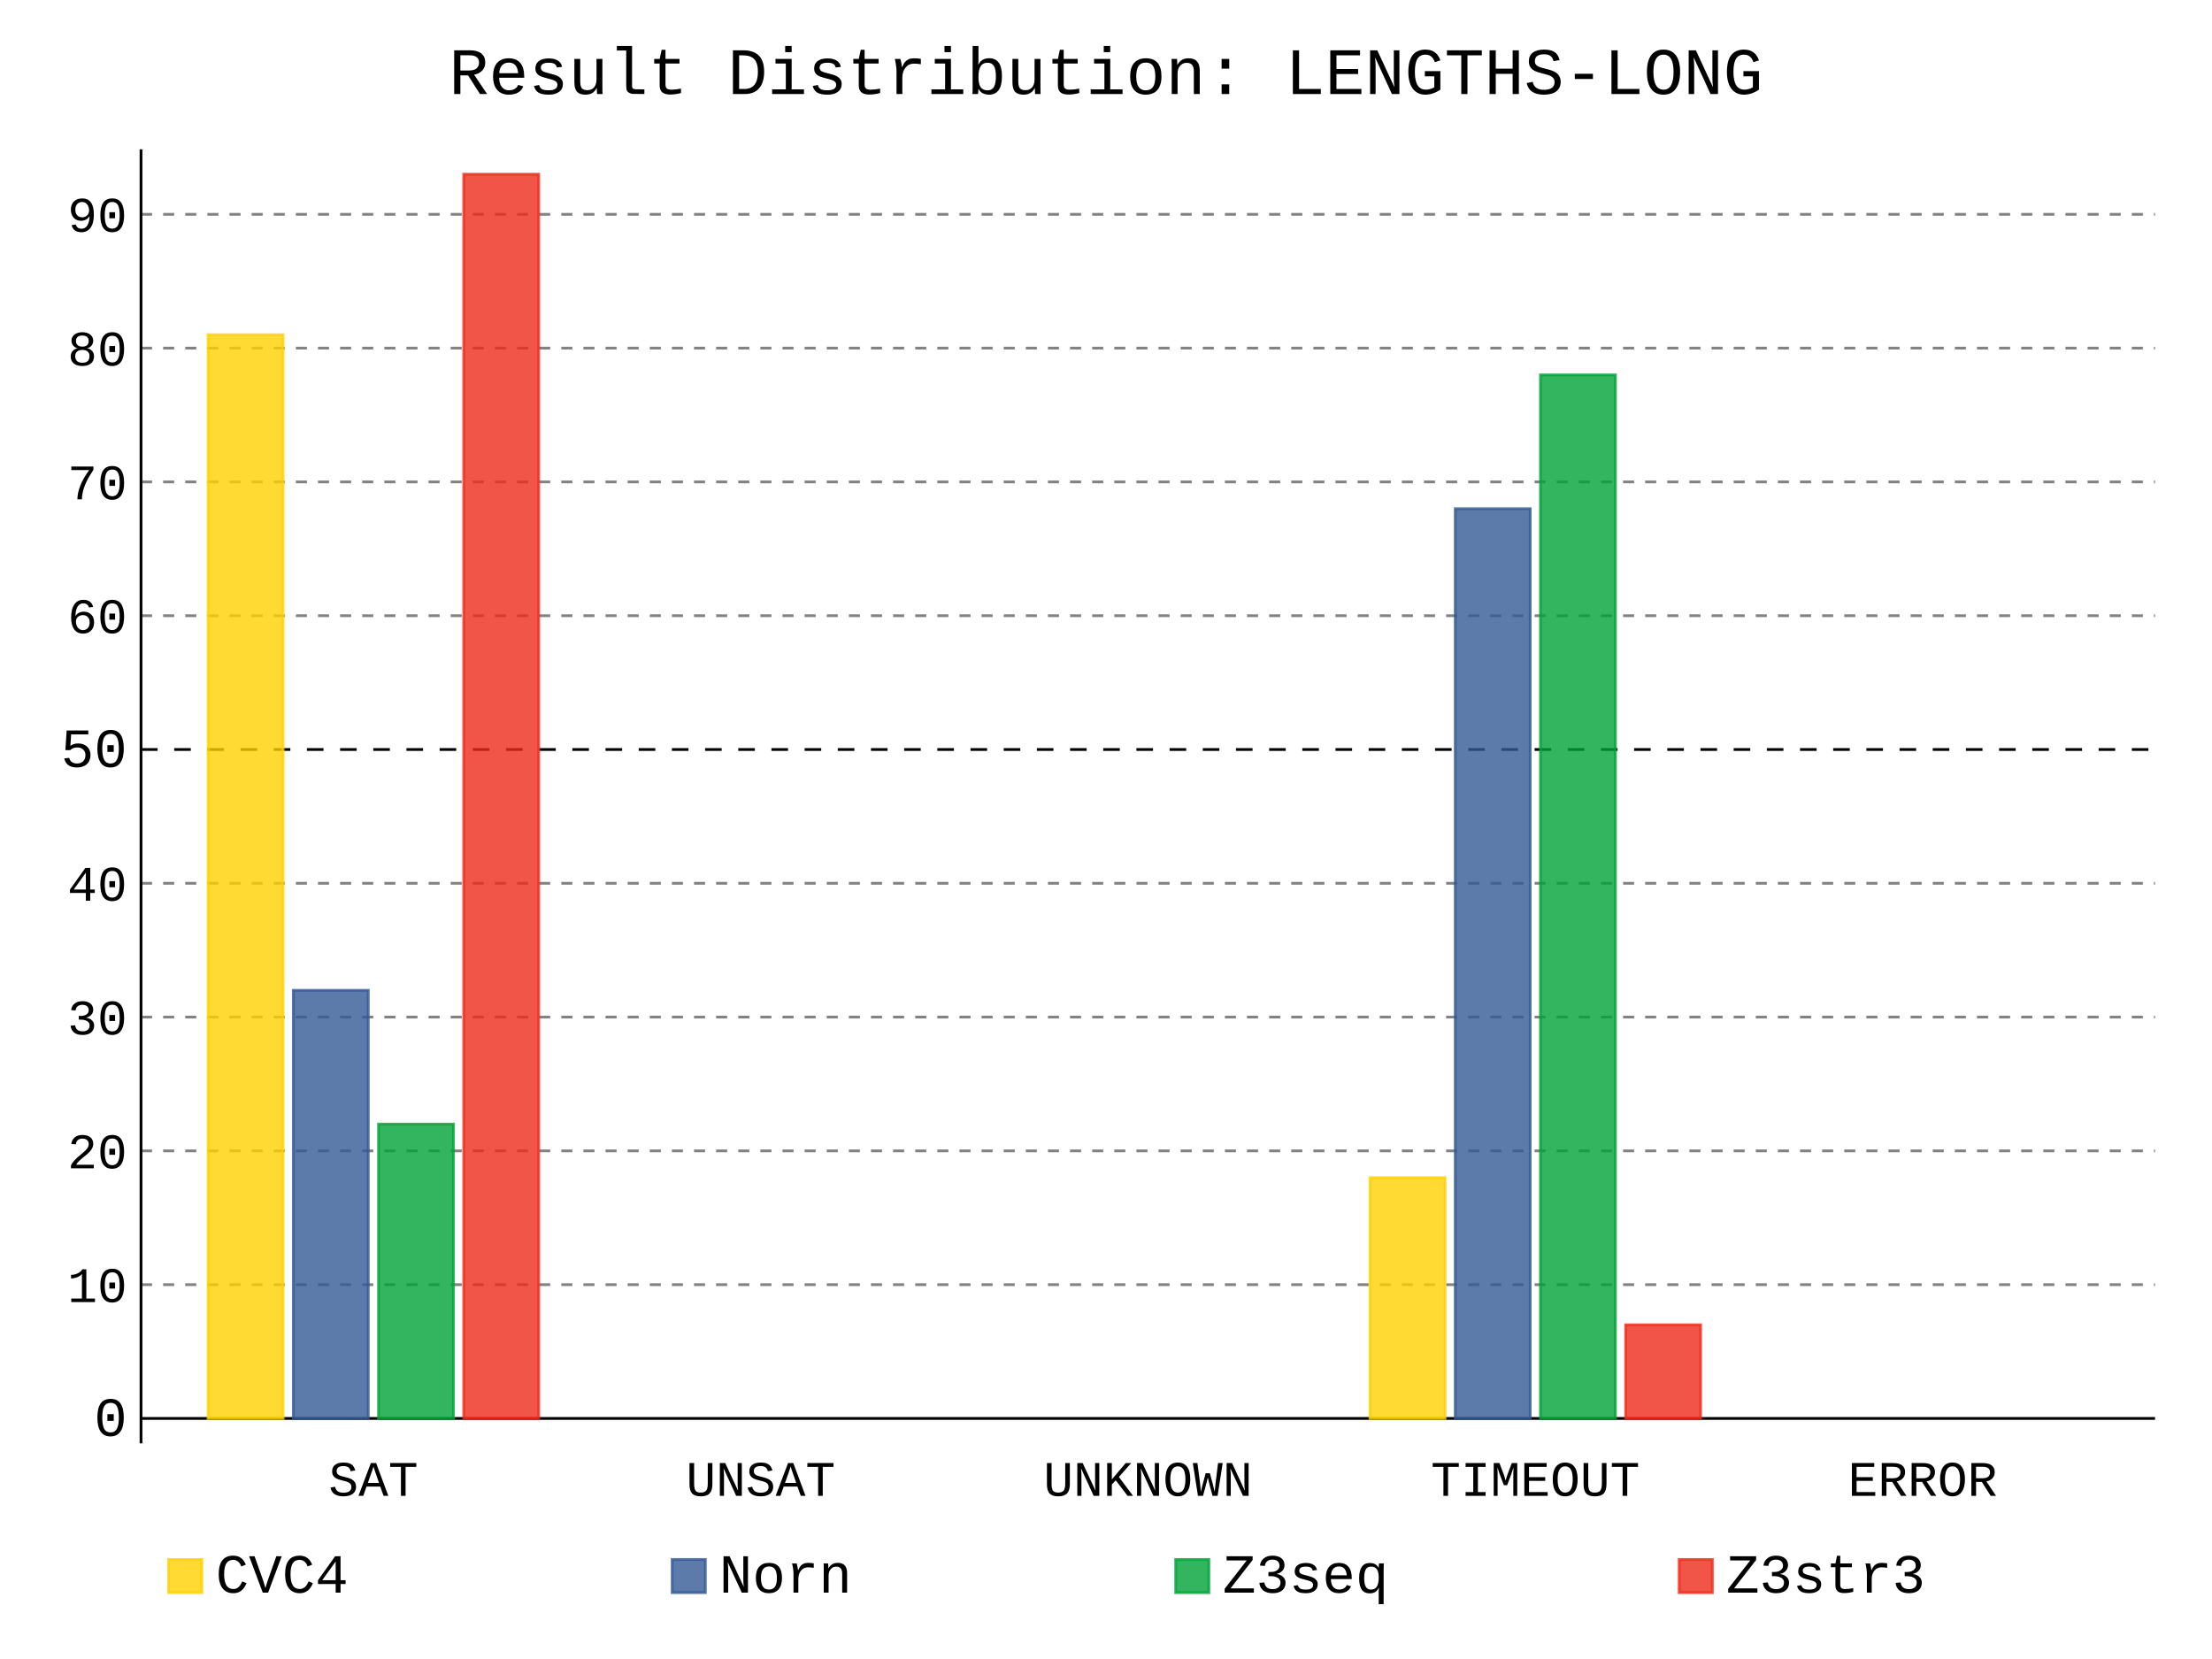
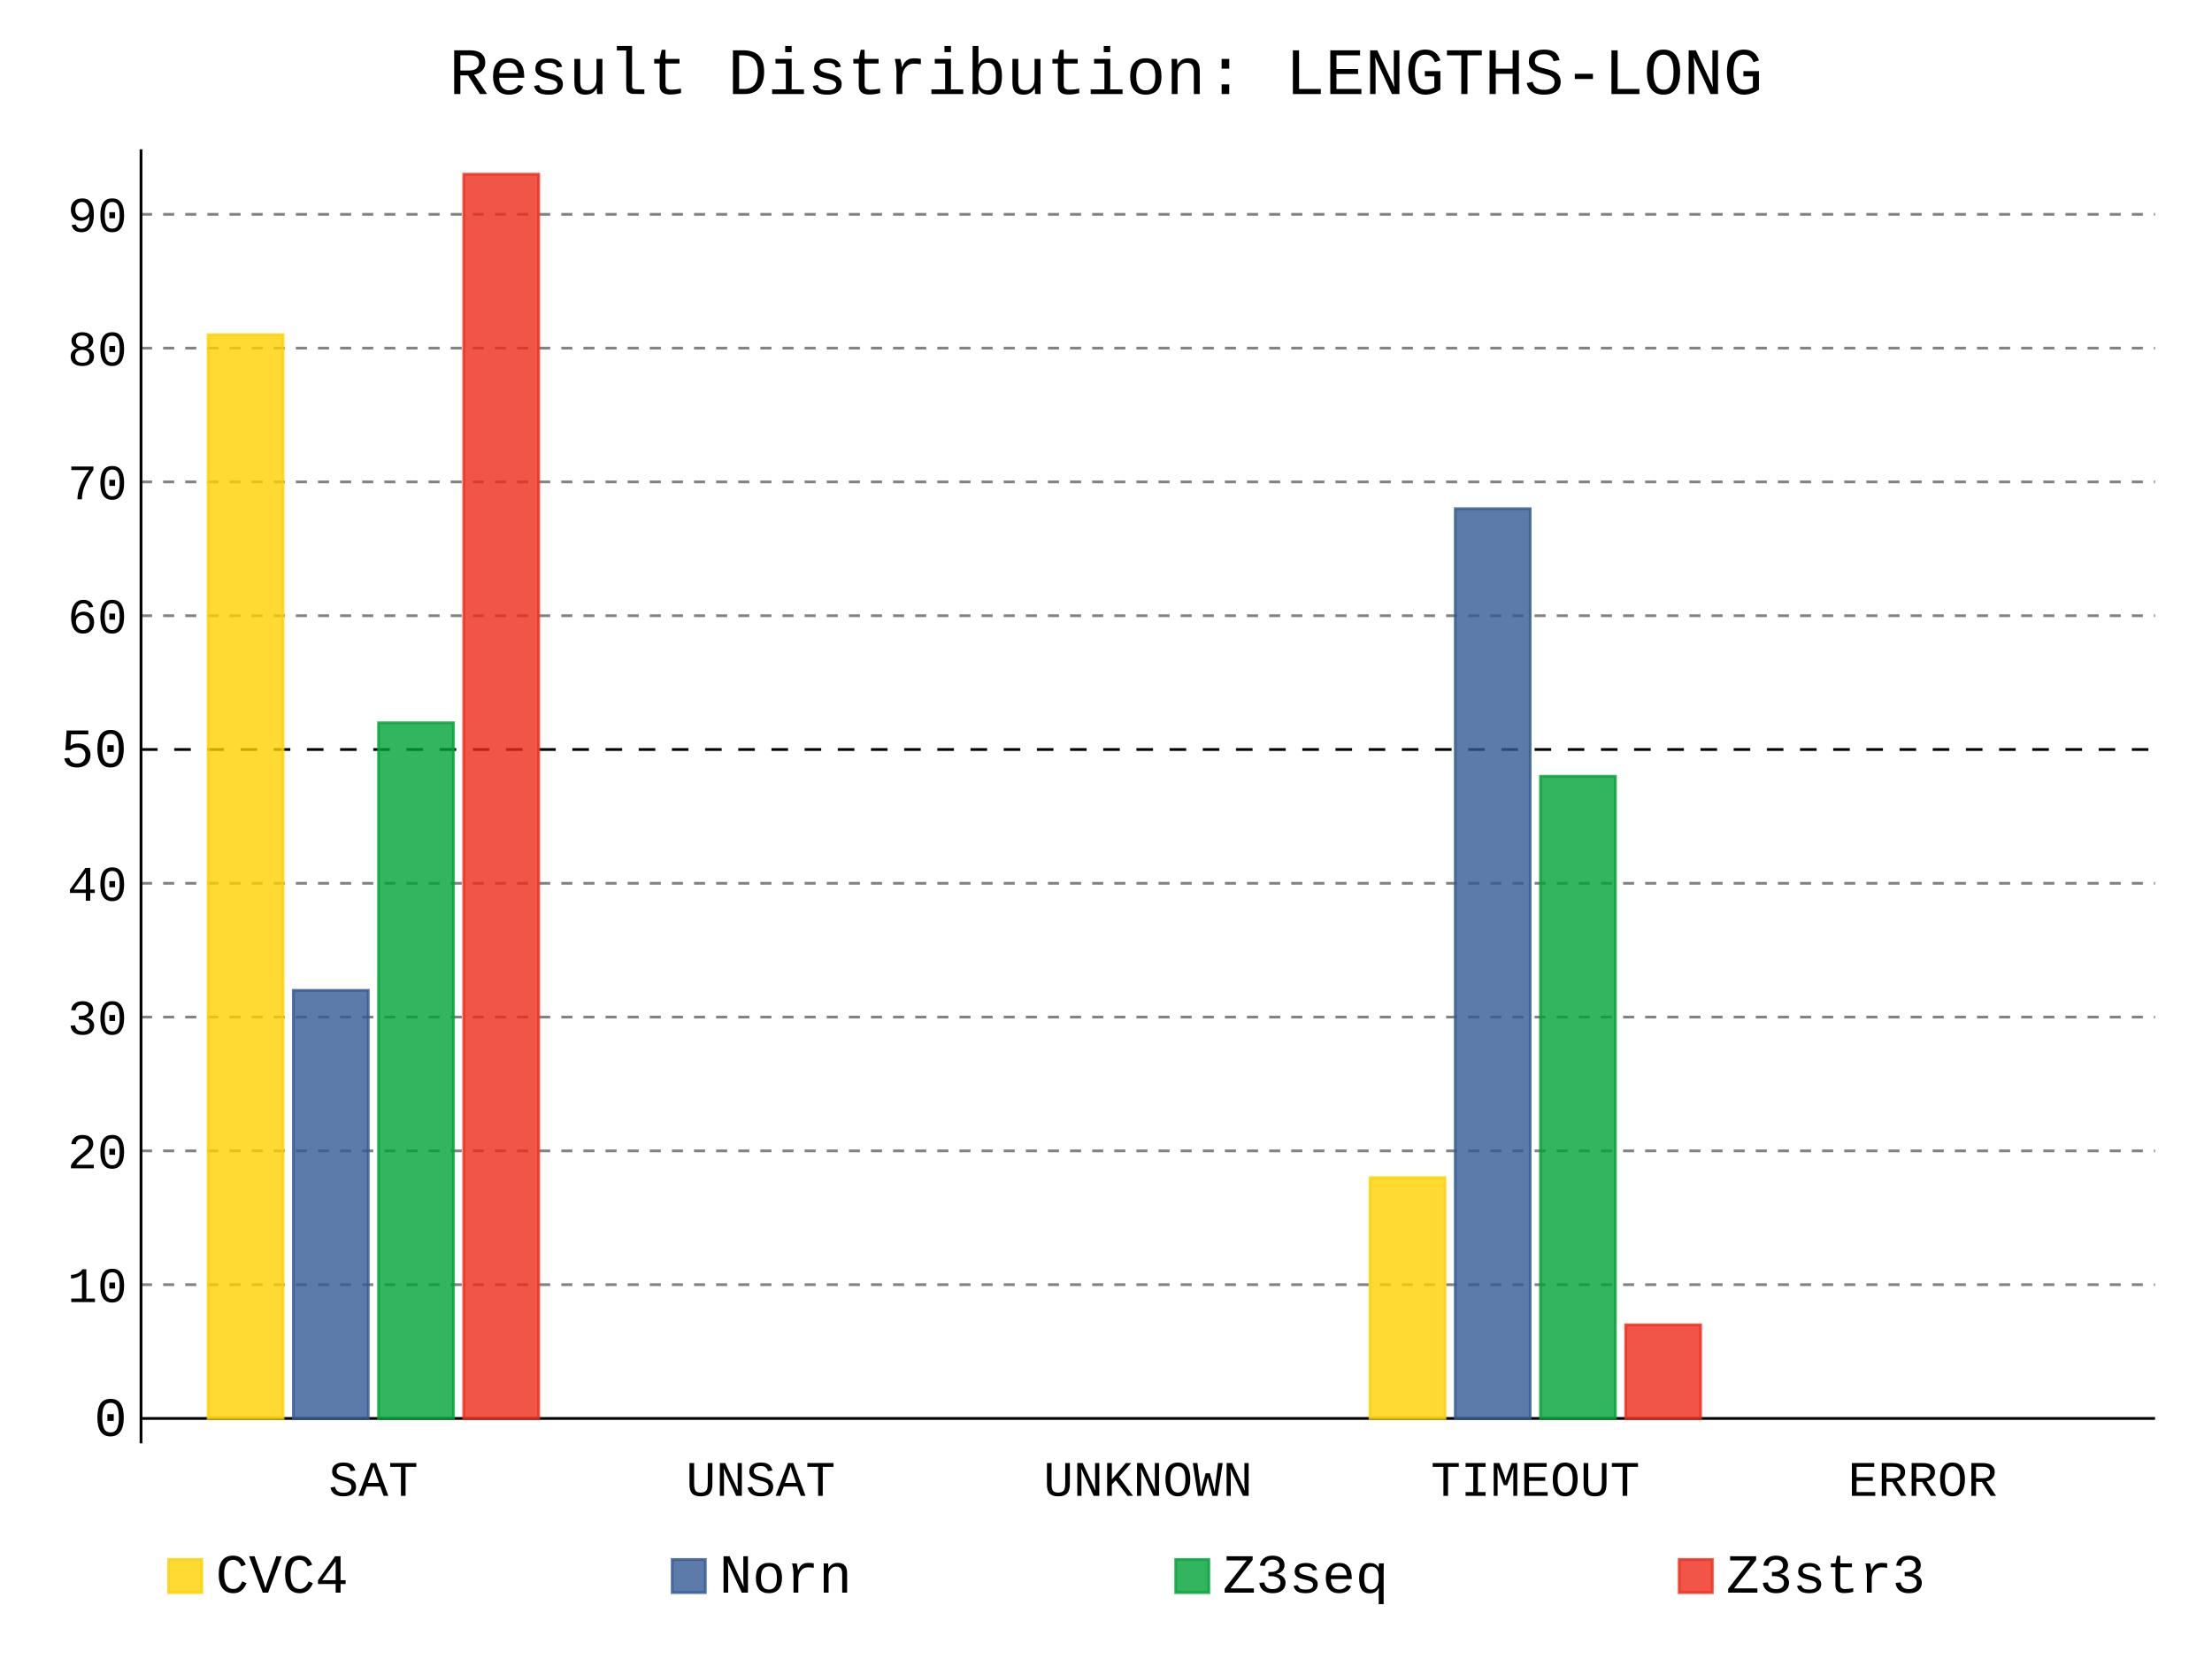
- <svg xmlns="http://www.w3.org/2000/svg" id="chart-153f89a9-3ad4-4ede-ad81-95aa46a3c8f0" class="pygal-chart" viewBox="0 0 800 600">
+ <svg xmlns="http://www.w3.org/2000/svg" id="chart-f70496a1-6785-4781-ad4b-a9936082eae1" class="pygal-chart" viewBox="0 0 800 600">
  <defs>
-     <style type="text/css">#chart-153f89a9-3ad4-4ede-ad81-95aa46a3c8f0{-webkit-user-select:none;-webkit-font-smoothing:antialiased;font-family:Consolas,"Liberation Mono",Menlo,Courier,monospace}#chart-153f89a9-3ad4-4ede-ad81-95aa46a3c8f0 .title{font-family:Consolas,"Liberation Mono",Menlo,Courier,monospace;font-size:24px}#chart-153f89a9-3ad4-4ede-ad81-95aa46a3c8f0 .legends .legend text{font-family:Consolas,"Liberation Mono",Menlo,Courier,monospace;font-size:20px}#chart-153f89a9-3ad4-4ede-ad81-95aa46a3c8f0 .axis text{font-family:Consolas,"Liberation Mono",Menlo,Courier,monospace;font-size:18px}#chart-153f89a9-3ad4-4ede-ad81-95aa46a3c8f0 .axis text.major{font-family:Consolas,"Liberation Mono",Menlo,Courier,monospace;font-size:20px}#chart-153f89a9-3ad4-4ede-ad81-95aa46a3c8f0 .text-overlay text.value{font-family:Consolas,"Liberation Mono",Menlo,Courier,monospace;font-size:22px}#chart-153f89a9-3ad4-4ede-ad81-95aa46a3c8f0 .text-overlay text.label{font-family:Consolas,"Liberation Mono",Menlo,Courier,monospace;font-size:20px}#chart-153f89a9-3ad4-4ede-ad81-95aa46a3c8f0 .tooltip{font-family:Consolas,"Liberation Mono",Menlo,Courier,monospace;font-size:20px}#chart-153f89a9-3ad4-4ede-ad81-95aa46a3c8f0 text.no_data{font-family:Consolas,"Liberation Mono",Menlo,Courier,monospace;font-size:64px}
- #chart-153f89a9-3ad4-4ede-ad81-95aa46a3c8f0{background-color:#FFFFFF}#chart-153f89a9-3ad4-4ede-ad81-95aa46a3c8f0 path,#chart-153f89a9-3ad4-4ede-ad81-95aa46a3c8f0 line,#chart-153f89a9-3ad4-4ede-ad81-95aa46a3c8f0 rect,#chart-153f89a9-3ad4-4ede-ad81-95aa46a3c8f0 circle{-webkit-transition:100ms;-moz-transition:100ms;transition:100ms}#chart-153f89a9-3ad4-4ede-ad81-95aa46a3c8f0 .graph &gt; .background{fill:#FFFFFF}#chart-153f89a9-3ad4-4ede-ad81-95aa46a3c8f0 .plot &gt; .background{fill:#FFFFFF}#chart-153f89a9-3ad4-4ede-ad81-95aa46a3c8f0 .graph{fill:#000000}#chart-153f89a9-3ad4-4ede-ad81-95aa46a3c8f0 text.no_data{fill:#000000}#chart-153f89a9-3ad4-4ede-ad81-95aa46a3c8f0 .title{fill:#000000}#chart-153f89a9-3ad4-4ede-ad81-95aa46a3c8f0 .legends .legend text{fill:#000000}#chart-153f89a9-3ad4-4ede-ad81-95aa46a3c8f0 .legends .legend:hover text{fill:#000000}#chart-153f89a9-3ad4-4ede-ad81-95aa46a3c8f0 .axis .line{stroke:#000000}#chart-153f89a9-3ad4-4ede-ad81-95aa46a3c8f0 .axis .guide.line{stroke:#828282}#chart-153f89a9-3ad4-4ede-ad81-95aa46a3c8f0 .axis .major.line{stroke:#000000}#chart-153f89a9-3ad4-4ede-ad81-95aa46a3c8f0 .axis text.major{fill:#000000}#chart-153f89a9-3ad4-4ede-ad81-95aa46a3c8f0 .axis.y .guides:hover .guide.line,#chart-153f89a9-3ad4-4ede-ad81-95aa46a3c8f0 .line-graph .axis.x .guides:hover .guide.line,#chart-153f89a9-3ad4-4ede-ad81-95aa46a3c8f0 .stackedline-graph .axis.x .guides:hover .guide.line,#chart-153f89a9-3ad4-4ede-ad81-95aa46a3c8f0 .xy-graph .axis.x .guides:hover .guide.line{stroke:#000000}#chart-153f89a9-3ad4-4ede-ad81-95aa46a3c8f0 .axis .guides:hover text{fill:#000000}#chart-153f89a9-3ad4-4ede-ad81-95aa46a3c8f0 .reactive{fill-opacity:.8;stroke-opacity:.8}#chart-153f89a9-3ad4-4ede-ad81-95aa46a3c8f0 .ci{stroke:#000000}#chart-153f89a9-3ad4-4ede-ad81-95aa46a3c8f0 .reactive.active,#chart-153f89a9-3ad4-4ede-ad81-95aa46a3c8f0 .active .reactive{fill-opacity:.9;stroke-opacity:.9;stroke-width:4}#chart-153f89a9-3ad4-4ede-ad81-95aa46a3c8f0 .ci .reactive.active{stroke-width:1.5}#chart-153f89a9-3ad4-4ede-ad81-95aa46a3c8f0 .series text{fill:#000000}#chart-153f89a9-3ad4-4ede-ad81-95aa46a3c8f0 .tooltip rect{fill:#FFFFFF;stroke:#000000;-webkit-transition:opacity 100ms;-moz-transition:opacity 100ms;transition:opacity 100ms}#chart-153f89a9-3ad4-4ede-ad81-95aa46a3c8f0 .tooltip .label{fill:#000000}#chart-153f89a9-3ad4-4ede-ad81-95aa46a3c8f0 .tooltip .label{fill:#000000}#chart-153f89a9-3ad4-4ede-ad81-95aa46a3c8f0 .tooltip .legend{font-size:.8em;fill:#828282}#chart-153f89a9-3ad4-4ede-ad81-95aa46a3c8f0 .tooltip .x_label{font-size:.6em;fill:#000000}#chart-153f89a9-3ad4-4ede-ad81-95aa46a3c8f0 .tooltip .xlink{font-size:.5em;text-decoration:underline}#chart-153f89a9-3ad4-4ede-ad81-95aa46a3c8f0 .tooltip .value{font-size:1.5em}#chart-153f89a9-3ad4-4ede-ad81-95aa46a3c8f0 .bound{font-size:.5em}#chart-153f89a9-3ad4-4ede-ad81-95aa46a3c8f0 .max-value{font-size:.75em;fill:#828282}#chart-153f89a9-3ad4-4ede-ad81-95aa46a3c8f0 .map-element{fill:#FFFFFF;stroke:#828282 !important}#chart-153f89a9-3ad4-4ede-ad81-95aa46a3c8f0 .map-element .reactive{fill-opacity:inherit;stroke-opacity:inherit}#chart-153f89a9-3ad4-4ede-ad81-95aa46a3c8f0 .color-0,#chart-153f89a9-3ad4-4ede-ad81-95aa46a3c8f0 .color-0 a:visited{stroke:#FFD000;fill:#FFD000}#chart-153f89a9-3ad4-4ede-ad81-95aa46a3c8f0 .color-1,#chart-153f89a9-3ad4-4ede-ad81-95aa46a3c8f0 .color-1 a:visited{stroke:#345995;fill:#345995}#chart-153f89a9-3ad4-4ede-ad81-95aa46a3c8f0 .color-2,#chart-153f89a9-3ad4-4ede-ad81-95aa46a3c8f0 .color-2 a:visited{stroke:#01A337;fill:#01A337}#chart-153f89a9-3ad4-4ede-ad81-95aa46a3c8f0 .color-3,#chart-153f89a9-3ad4-4ede-ad81-95aa46a3c8f0 .color-3 a:visited{stroke:#ED2B1A;fill:#ED2B1A}#chart-153f89a9-3ad4-4ede-ad81-95aa46a3c8f0 .text-overlay .color-0 text{fill:black}#chart-153f89a9-3ad4-4ede-ad81-95aa46a3c8f0 .text-overlay .color-1 text{fill:black}#chart-153f89a9-3ad4-4ede-ad81-95aa46a3c8f0 .text-overlay .color-2 text{fill:black}#chart-153f89a9-3ad4-4ede-ad81-95aa46a3c8f0 .text-overlay .color-3 text{fill:black}
- #chart-153f89a9-3ad4-4ede-ad81-95aa46a3c8f0 text.no_data{text-anchor:middle}#chart-153f89a9-3ad4-4ede-ad81-95aa46a3c8f0 .guide.line{fill:none}#chart-153f89a9-3ad4-4ede-ad81-95aa46a3c8f0 .centered{text-anchor:middle}#chart-153f89a9-3ad4-4ede-ad81-95aa46a3c8f0 .title{text-anchor:middle}#chart-153f89a9-3ad4-4ede-ad81-95aa46a3c8f0 .legends .legend text{fill-opacity:1}#chart-153f89a9-3ad4-4ede-ad81-95aa46a3c8f0 .axis.x text{text-anchor:middle}#chart-153f89a9-3ad4-4ede-ad81-95aa46a3c8f0 .axis.x:not(.web) text[transform]{text-anchor:start}#chart-153f89a9-3ad4-4ede-ad81-95aa46a3c8f0 .axis.x:not(.web) text[transform].backwards{text-anchor:end}#chart-153f89a9-3ad4-4ede-ad81-95aa46a3c8f0 .axis.y text{text-anchor:end}#chart-153f89a9-3ad4-4ede-ad81-95aa46a3c8f0 .axis.y text[transform].backwards{text-anchor:start}#chart-153f89a9-3ad4-4ede-ad81-95aa46a3c8f0 .axis.y2 text{text-anchor:start}#chart-153f89a9-3ad4-4ede-ad81-95aa46a3c8f0 .axis.y2 text[transform].backwards{text-anchor:end}#chart-153f89a9-3ad4-4ede-ad81-95aa46a3c8f0 .axis .guide.line{stroke-dasharray:4,4}#chart-153f89a9-3ad4-4ede-ad81-95aa46a3c8f0 .axis .major.guide.line{stroke-dasharray:6,6}#chart-153f89a9-3ad4-4ede-ad81-95aa46a3c8f0 .horizontal .axis.y .guide.line,#chart-153f89a9-3ad4-4ede-ad81-95aa46a3c8f0 .horizontal .axis.y2 .guide.line,#chart-153f89a9-3ad4-4ede-ad81-95aa46a3c8f0 .vertical .axis.x .guide.line{opacity:0}#chart-153f89a9-3ad4-4ede-ad81-95aa46a3c8f0 .horizontal .axis.always_show .guide.line,#chart-153f89a9-3ad4-4ede-ad81-95aa46a3c8f0 .vertical .axis.always_show .guide.line{opacity:1 !important}#chart-153f89a9-3ad4-4ede-ad81-95aa46a3c8f0 .axis.y .guides:hover .guide.line,#chart-153f89a9-3ad4-4ede-ad81-95aa46a3c8f0 .axis.y2 .guides:hover .guide.line,#chart-153f89a9-3ad4-4ede-ad81-95aa46a3c8f0 .axis.x .guides:hover .guide.line{opacity:1}#chart-153f89a9-3ad4-4ede-ad81-95aa46a3c8f0 .axis .guides:hover text{opacity:1}#chart-153f89a9-3ad4-4ede-ad81-95aa46a3c8f0 .nofill{fill:none}#chart-153f89a9-3ad4-4ede-ad81-95aa46a3c8f0 .subtle-fill{fill-opacity:.2}#chart-153f89a9-3ad4-4ede-ad81-95aa46a3c8f0 .dot{stroke-width:1px;fill-opacity:1}#chart-153f89a9-3ad4-4ede-ad81-95aa46a3c8f0 .dot.active{stroke-width:5px}#chart-153f89a9-3ad4-4ede-ad81-95aa46a3c8f0 .dot.negative{fill:transparent}#chart-153f89a9-3ad4-4ede-ad81-95aa46a3c8f0 text,#chart-153f89a9-3ad4-4ede-ad81-95aa46a3c8f0 tspan{stroke:none !important}#chart-153f89a9-3ad4-4ede-ad81-95aa46a3c8f0 .series text.active{opacity:1}#chart-153f89a9-3ad4-4ede-ad81-95aa46a3c8f0 .tooltip rect{fill-opacity:.95;stroke-width:.5}#chart-153f89a9-3ad4-4ede-ad81-95aa46a3c8f0 .tooltip text{fill-opacity:1}#chart-153f89a9-3ad4-4ede-ad81-95aa46a3c8f0 .showable{visibility:hidden}#chart-153f89a9-3ad4-4ede-ad81-95aa46a3c8f0 .showable.shown{visibility:visible}#chart-153f89a9-3ad4-4ede-ad81-95aa46a3c8f0 .gauge-background{fill:rgba(229,229,229,1);stroke:none}#chart-153f89a9-3ad4-4ede-ad81-95aa46a3c8f0 .bg-lines{stroke:#FFFFFF;stroke-width:2px}</style>
+     <style type="text/css">#chart-f70496a1-6785-4781-ad4b-a9936082eae1{-webkit-user-select:none;-webkit-font-smoothing:antialiased;font-family:Consolas,"Liberation Mono",Menlo,Courier,monospace}#chart-f70496a1-6785-4781-ad4b-a9936082eae1 .title{font-family:Consolas,"Liberation Mono",Menlo,Courier,monospace;font-size:24px}#chart-f70496a1-6785-4781-ad4b-a9936082eae1 .legends .legend text{font-family:Consolas,"Liberation Mono",Menlo,Courier,monospace;font-size:20px}#chart-f70496a1-6785-4781-ad4b-a9936082eae1 .axis text{font-family:Consolas,"Liberation Mono",Menlo,Courier,monospace;font-size:18px}#chart-f70496a1-6785-4781-ad4b-a9936082eae1 .axis text.major{font-family:Consolas,"Liberation Mono",Menlo,Courier,monospace;font-size:20px}#chart-f70496a1-6785-4781-ad4b-a9936082eae1 .text-overlay text.value{font-family:Consolas,"Liberation Mono",Menlo,Courier,monospace;font-size:22px}#chart-f70496a1-6785-4781-ad4b-a9936082eae1 .text-overlay text.label{font-family:Consolas,"Liberation Mono",Menlo,Courier,monospace;font-size:20px}#chart-f70496a1-6785-4781-ad4b-a9936082eae1 .tooltip{font-family:Consolas,"Liberation Mono",Menlo,Courier,monospace;font-size:20px}#chart-f70496a1-6785-4781-ad4b-a9936082eae1 text.no_data{font-family:Consolas,"Liberation Mono",Menlo,Courier,monospace;font-size:64px}
+ #chart-f70496a1-6785-4781-ad4b-a9936082eae1{background-color:#FFFFFF}#chart-f70496a1-6785-4781-ad4b-a9936082eae1 path,#chart-f70496a1-6785-4781-ad4b-a9936082eae1 line,#chart-f70496a1-6785-4781-ad4b-a9936082eae1 rect,#chart-f70496a1-6785-4781-ad4b-a9936082eae1 circle{-webkit-transition:100ms;-moz-transition:100ms;transition:100ms}#chart-f70496a1-6785-4781-ad4b-a9936082eae1 .graph &gt; .background{fill:#FFFFFF}#chart-f70496a1-6785-4781-ad4b-a9936082eae1 .plot &gt; .background{fill:#FFFFFF}#chart-f70496a1-6785-4781-ad4b-a9936082eae1 .graph{fill:#000000}#chart-f70496a1-6785-4781-ad4b-a9936082eae1 text.no_data{fill:#000000}#chart-f70496a1-6785-4781-ad4b-a9936082eae1 .title{fill:#000000}#chart-f70496a1-6785-4781-ad4b-a9936082eae1 .legends .legend text{fill:#000000}#chart-f70496a1-6785-4781-ad4b-a9936082eae1 .legends .legend:hover text{fill:#000000}#chart-f70496a1-6785-4781-ad4b-a9936082eae1 .axis .line{stroke:#000000}#chart-f70496a1-6785-4781-ad4b-a9936082eae1 .axis .guide.line{stroke:#828282}#chart-f70496a1-6785-4781-ad4b-a9936082eae1 .axis .major.line{stroke:#000000}#chart-f70496a1-6785-4781-ad4b-a9936082eae1 .axis text.major{fill:#000000}#chart-f70496a1-6785-4781-ad4b-a9936082eae1 .axis.y .guides:hover .guide.line,#chart-f70496a1-6785-4781-ad4b-a9936082eae1 .line-graph .axis.x .guides:hover .guide.line,#chart-f70496a1-6785-4781-ad4b-a9936082eae1 .stackedline-graph .axis.x .guides:hover .guide.line,#chart-f70496a1-6785-4781-ad4b-a9936082eae1 .xy-graph .axis.x .guides:hover .guide.line{stroke:#000000}#chart-f70496a1-6785-4781-ad4b-a9936082eae1 .axis .guides:hover text{fill:#000000}#chart-f70496a1-6785-4781-ad4b-a9936082eae1 .reactive{fill-opacity:.8;stroke-opacity:.8}#chart-f70496a1-6785-4781-ad4b-a9936082eae1 .ci{stroke:#000000}#chart-f70496a1-6785-4781-ad4b-a9936082eae1 .reactive.active,#chart-f70496a1-6785-4781-ad4b-a9936082eae1 .active .reactive{fill-opacity:.9;stroke-opacity:.9;stroke-width:4}#chart-f70496a1-6785-4781-ad4b-a9936082eae1 .ci .reactive.active{stroke-width:1.5}#chart-f70496a1-6785-4781-ad4b-a9936082eae1 .series text{fill:#000000}#chart-f70496a1-6785-4781-ad4b-a9936082eae1 .tooltip rect{fill:#FFFFFF;stroke:#000000;-webkit-transition:opacity 100ms;-moz-transition:opacity 100ms;transition:opacity 100ms}#chart-f70496a1-6785-4781-ad4b-a9936082eae1 .tooltip .label{fill:#000000}#chart-f70496a1-6785-4781-ad4b-a9936082eae1 .tooltip .label{fill:#000000}#chart-f70496a1-6785-4781-ad4b-a9936082eae1 .tooltip .legend{font-size:.8em;fill:#828282}#chart-f70496a1-6785-4781-ad4b-a9936082eae1 .tooltip .x_label{font-size:.6em;fill:#000000}#chart-f70496a1-6785-4781-ad4b-a9936082eae1 .tooltip .xlink{font-size:.5em;text-decoration:underline}#chart-f70496a1-6785-4781-ad4b-a9936082eae1 .tooltip .value{font-size:1.5em}#chart-f70496a1-6785-4781-ad4b-a9936082eae1 .bound{font-size:.5em}#chart-f70496a1-6785-4781-ad4b-a9936082eae1 .max-value{font-size:.75em;fill:#828282}#chart-f70496a1-6785-4781-ad4b-a9936082eae1 .map-element{fill:#FFFFFF;stroke:#828282 !important}#chart-f70496a1-6785-4781-ad4b-a9936082eae1 .map-element .reactive{fill-opacity:inherit;stroke-opacity:inherit}#chart-f70496a1-6785-4781-ad4b-a9936082eae1 .color-0,#chart-f70496a1-6785-4781-ad4b-a9936082eae1 .color-0 a:visited{stroke:#FFD000;fill:#FFD000}#chart-f70496a1-6785-4781-ad4b-a9936082eae1 .color-1,#chart-f70496a1-6785-4781-ad4b-a9936082eae1 .color-1 a:visited{stroke:#345995;fill:#345995}#chart-f70496a1-6785-4781-ad4b-a9936082eae1 .color-2,#chart-f70496a1-6785-4781-ad4b-a9936082eae1 .color-2 a:visited{stroke:#01A337;fill:#01A337}#chart-f70496a1-6785-4781-ad4b-a9936082eae1 .color-3,#chart-f70496a1-6785-4781-ad4b-a9936082eae1 .color-3 a:visited{stroke:#ED2B1A;fill:#ED2B1A}#chart-f70496a1-6785-4781-ad4b-a9936082eae1 .text-overlay .color-0 text{fill:black}#chart-f70496a1-6785-4781-ad4b-a9936082eae1 .text-overlay .color-1 text{fill:black}#chart-f70496a1-6785-4781-ad4b-a9936082eae1 .text-overlay .color-2 text{fill:black}#chart-f70496a1-6785-4781-ad4b-a9936082eae1 .text-overlay .color-3 text{fill:black}
+ #chart-f70496a1-6785-4781-ad4b-a9936082eae1 text.no_data{text-anchor:middle}#chart-f70496a1-6785-4781-ad4b-a9936082eae1 .guide.line{fill:none}#chart-f70496a1-6785-4781-ad4b-a9936082eae1 .centered{text-anchor:middle}#chart-f70496a1-6785-4781-ad4b-a9936082eae1 .title{text-anchor:middle}#chart-f70496a1-6785-4781-ad4b-a9936082eae1 .legends .legend text{fill-opacity:1}#chart-f70496a1-6785-4781-ad4b-a9936082eae1 .axis.x text{text-anchor:middle}#chart-f70496a1-6785-4781-ad4b-a9936082eae1 .axis.x:not(.web) text[transform]{text-anchor:start}#chart-f70496a1-6785-4781-ad4b-a9936082eae1 .axis.x:not(.web) text[transform].backwards{text-anchor:end}#chart-f70496a1-6785-4781-ad4b-a9936082eae1 .axis.y text{text-anchor:end}#chart-f70496a1-6785-4781-ad4b-a9936082eae1 .axis.y text[transform].backwards{text-anchor:start}#chart-f70496a1-6785-4781-ad4b-a9936082eae1 .axis.y2 text{text-anchor:start}#chart-f70496a1-6785-4781-ad4b-a9936082eae1 .axis.y2 text[transform].backwards{text-anchor:end}#chart-f70496a1-6785-4781-ad4b-a9936082eae1 .axis .guide.line{stroke-dasharray:4,4}#chart-f70496a1-6785-4781-ad4b-a9936082eae1 .axis .major.guide.line{stroke-dasharray:6,6}#chart-f70496a1-6785-4781-ad4b-a9936082eae1 .horizontal .axis.y .guide.line,#chart-f70496a1-6785-4781-ad4b-a9936082eae1 .horizontal .axis.y2 .guide.line,#chart-f70496a1-6785-4781-ad4b-a9936082eae1 .vertical .axis.x .guide.line{opacity:0}#chart-f70496a1-6785-4781-ad4b-a9936082eae1 .horizontal .axis.always_show .guide.line,#chart-f70496a1-6785-4781-ad4b-a9936082eae1 .vertical .axis.always_show .guide.line{opacity:1 !important}#chart-f70496a1-6785-4781-ad4b-a9936082eae1 .axis.y .guides:hover .guide.line,#chart-f70496a1-6785-4781-ad4b-a9936082eae1 .axis.y2 .guides:hover .guide.line,#chart-f70496a1-6785-4781-ad4b-a9936082eae1 .axis.x .guides:hover .guide.line{opacity:1}#chart-f70496a1-6785-4781-ad4b-a9936082eae1 .axis .guides:hover text{opacity:1}#chart-f70496a1-6785-4781-ad4b-a9936082eae1 .nofill{fill:none}#chart-f70496a1-6785-4781-ad4b-a9936082eae1 .subtle-fill{fill-opacity:.2}#chart-f70496a1-6785-4781-ad4b-a9936082eae1 .dot{stroke-width:1px;fill-opacity:1}#chart-f70496a1-6785-4781-ad4b-a9936082eae1 .dot.active{stroke-width:5px}#chart-f70496a1-6785-4781-ad4b-a9936082eae1 .dot.negative{fill:transparent}#chart-f70496a1-6785-4781-ad4b-a9936082eae1 text,#chart-f70496a1-6785-4781-ad4b-a9936082eae1 tspan{stroke:none !important}#chart-f70496a1-6785-4781-ad4b-a9936082eae1 .series text.active{opacity:1}#chart-f70496a1-6785-4781-ad4b-a9936082eae1 .tooltip rect{fill-opacity:.95;stroke-width:.5}#chart-f70496a1-6785-4781-ad4b-a9936082eae1 .tooltip text{fill-opacity:1}#chart-f70496a1-6785-4781-ad4b-a9936082eae1 .showable{visibility:hidden}#chart-f70496a1-6785-4781-ad4b-a9936082eae1 .showable.shown{visibility:visible}#chart-f70496a1-6785-4781-ad4b-a9936082eae1 .gauge-background{fill:rgba(229,229,229,1);stroke:none}#chart-f70496a1-6785-4781-ad4b-a9936082eae1 .bg-lines{stroke:#FFFFFF;stroke-width:2px}</style>
  </defs>
  <g class="graph bar-graph vertical">
    <rect class="background" height="600" width="800" x="0" y="0" />
    <g class="plot" transform="translate(51, 54)">
      <rect class="background" height="468.0" width="728.4" x="0" y="0" />
      <g class="axis y always_show">
        <g class="guides">
          <path class="axis major line" d="M0 459 h728.4" />
          <text class="major" x="-5" y="465.3">0</text>
        </g>
        <g class="guides">
          <path class="guide line" d="M0 410.613 h728.4" />
          <text class="" x="-5" y="416.913">10</text>
        </g>
        <g class="guides">
          <path class="guide line" d="M0 362.226 h728.4" />
          <text class="" x="-5" y="368.526">20</text>
        </g>
        <g class="guides">
          <path class="guide line" d="M0 313.839 h728.4" />
          <text class="" x="-5" y="320.139">30</text>
        </g>
        <g class="guides">
          <path class="guide line" d="M0 265.452 h728.4" />
          <text class="" x="-5" y="271.752">40</text>
        </g>
        <g class="guides">
          <path class="major guide line" d="M0 217.065 h728.4" />
          <text class="major" x="-5" y="223.365">50</text>
        </g>
        <g class="guides">
          <path class="guide line" d="M0 168.677 h728.4" />
          <text class="" x="-5" y="174.977">60</text>
        </g>
        <g class="guides">
          <path class="guide line" d="M0 120.29 h728.4" />
          <text class="" x="-5" y="126.59">70</text>
        </g>
        <g class="guides">
          <path class="guide line" d="M0 71.903 h728.4" />
          <text class="" x="-5" y="78.203">80</text>
        </g>
        <g class="guides">
          <path class="guide line" d="M0 23.516 h728.4" />
          <text class="" x="-5" y="29.816">90</text>
        </g>
      </g>
      <g class="axis x">
        <path class="line" d="M0 0 v468" />
        <g class="guides">
          <path class="guide line" d="M84.046 0 v468" />
          <text class="" x="84.046" y="487.0">SAT</text>
        </g>
        <g class="guides">
          <path class="guide line" d="M224.123 0 v468" />
          <text class="" x="224.123" y="487.0">UNSAT</text>
        </g>
        <g class="guides">
          <path class="guide line" d="M364.2 0 v468" />
          <text class="" x="364.2" y="487.0">UNKNOWN</text>
        </g>
        <g class="guides">
          <path class="guide line" d="M504.277 0 v468" />
          <text class="" x="504.277" y="487.0">TIMEOUT</text>
        </g>
        <g class="guides">
          <path class="guide line" d="M644.354 0 v468" />
          <text class="" x="644.354" y="487.0">ERROR</text>
        </g>
      </g>
      <g class="series serie-0 color-0">
        <g class="bars">
          <g class="bar">
            <rect class="rect reactive tooltip-trigger" height="391.935" rx="0" ry="0" width="27.119" x="24.261" y="67.065" />
          </g>
          <g class="bar">
            <rect class="rect reactive tooltip-trigger" height="0.0" rx="0" ry="0" width="27.119" x="164.338" y="459.0" />
          </g>
          <g class="bar">
            <rect class="rect reactive tooltip-trigger" height="0.0" rx="0" ry="0" width="27.119" x="304.415" y="459.0" />
          </g>
          <g class="bar">
            <rect class="rect reactive tooltip-trigger" height="87.097" rx="0" ry="0" width="27.119" x="444.492" y="371.903" />
          </g>
          <g class="bar">
            <rect class="rect reactive tooltip-trigger" height="0.0" rx="0" ry="0" width="27.119" x="584.569" y="459.0" />
          </g>
        </g>
      </g>
      <g class="series serie-1 color-1">
        <g class="bars">
          <g class="bar">
            <rect class="rect reactive tooltip-trigger" height="154.839" rx="0" ry="0" width="27.119" x="55.078" y="304.161" />
          </g>
          <g class="bar">
            <rect class="rect reactive tooltip-trigger" height="0.0" rx="0" ry="0" width="27.119" x="195.155" y="459.0" />
          </g>
          <g class="bar">
            <rect class="rect reactive tooltip-trigger" height="0.0" rx="0" ry="0" width="27.119" x="335.232" y="459.0" />
          </g>
          <g class="bar">
            <rect class="rect reactive tooltip-trigger" height="329.032" rx="0" ry="0" width="27.119" x="475.309" y="129.968" />
          </g>
          <g class="bar">
            <rect class="rect reactive tooltip-trigger" height="0.0" rx="0" ry="0" width="27.119" x="615.386" y="459.0" />
          </g>
        </g>
      </g>
      <g class="series serie-2 color-2">
        <g class="bars">
          <g class="bar">
-             <rect class="rect reactive tooltip-trigger" height="106.452" rx="0" ry="0" width="27.119" x="85.895" y="352.548" />
+             <rect class="rect reactive tooltip-trigger" height="251.613" rx="0" ry="0" width="27.119" x="85.895" y="207.387" />
          </g>
          <g class="bar">
            <rect class="rect reactive tooltip-trigger" height="0.0" rx="0" ry="0" width="27.119" x="225.972" y="459.0" />
          </g>
          <g class="bar">
            <rect class="rect reactive tooltip-trigger" height="0.0" rx="0" ry="0" width="27.119" x="366.049" y="459.0" />
          </g>
          <g class="bar">
-             <rect class="rect reactive tooltip-trigger" height="377.419" rx="0" ry="0" width="27.119" x="506.126" y="81.581" />
+             <rect class="rect reactive tooltip-trigger" height="232.258" rx="0" ry="0" width="27.119" x="506.126" y="226.742" />
          </g>
          <g class="bar">
            <rect class="rect reactive tooltip-trigger" height="0.0" rx="0" ry="0" width="27.119" x="646.203" y="459.0" />
          </g>
        </g>
      </g>
      <g class="series serie-3 color-3">
        <g class="bars">
          <g class="bar">
            <rect class="rect reactive tooltip-trigger" height="450" rx="0" ry="0" width="27.119" x="116.712" y="9" />
          </g>
          <g class="bar">
            <rect class="rect reactive tooltip-trigger" height="0.0" rx="0" ry="0" width="27.119" x="256.789" y="459.0" />
          </g>
          <g class="bar">
            <rect class="rect reactive tooltip-trigger" height="0.0" rx="0" ry="0" width="27.119" x="396.866" y="459.0" />
          </g>
          <g class="bar">
            <rect class="rect reactive tooltip-trigger" height="33.871" rx="0" ry="0" width="27.119" x="536.943" y="425.129" />
          </g>
          <g class="bar">
            <rect class="rect reactive tooltip-trigger" height="0.0" rx="0" ry="0" width="27.119" x="677.02" y="459.0" />
          </g>
        </g>
      </g>
    </g>
    <g class="titles">
      <text class="title plot_title" x="400.0" y="34">Result Distribution: LENGTHS-LONG</text>
    </g>
    <g class="plot overlay" transform="translate(51, 54)">
      <g class="series serie-0 color-0" />
      <g class="series serie-1 color-1" />
      <g class="series serie-2 color-2" />
      <g class="series serie-3 color-3" />
    </g>
    <g class="plot text-overlay" transform="translate(51, 54)">
      <g class="series serie-0 color-0" />
      <g class="series serie-1 color-1" />
      <g class="series serie-2 color-2" />
      <g class="series serie-3 color-3" />
    </g>
    <g class="plot tooltip-overlay" transform="translate(51, 54)">
      <g class="tooltip" style="opacity: 0" transform="translate(0 0)">
        <rect class="tooltip-box" height="0" rx="10" ry="10" width="0" />
        <g class="text" />
      </g>
    </g>
    <g class="legends" transform="translate(61, 560)">
      <g class="legend reactive activate-serie" id="activate-serie-0">
        <rect class="color-0 reactive" height="12" width="12" x="0.0" y="4.0" />
        <text x="17.0" y="16.0">CVC4</text>
      </g>
      <g class="legend reactive activate-serie" id="activate-serie-1">
        <rect class="color-1 reactive" height="12" width="12" x="182.1" y="4.0" />
        <text x="199.1" y="16.0">Norn</text>
      </g>
      <g class="legend reactive activate-serie" id="activate-serie-2">
        <rect class="color-2 reactive" height="12" width="12" x="364.2" y="4.0" />
        <text x="381.2" y="16.0">Z3seq</text>
      </g>
      <g class="legend reactive activate-serie" id="activate-serie-3">
        <rect class="color-3 reactive" height="12" width="12" x="546.3" y="4.0" />
        <text x="563.3" y="16.0">Z3str3</text>
      </g>
    </g>
  </g>
</svg>
